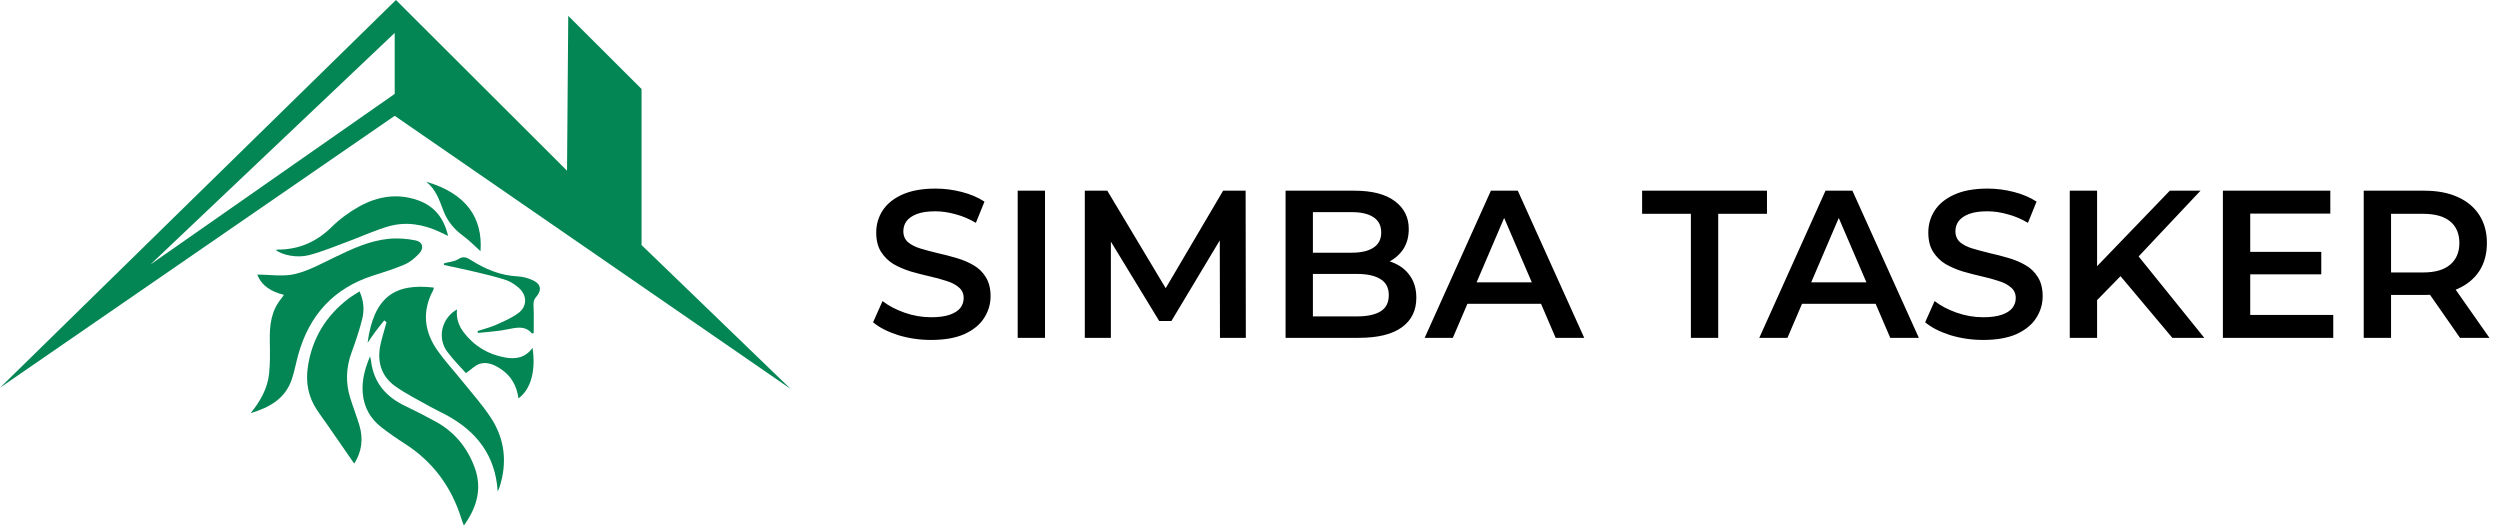
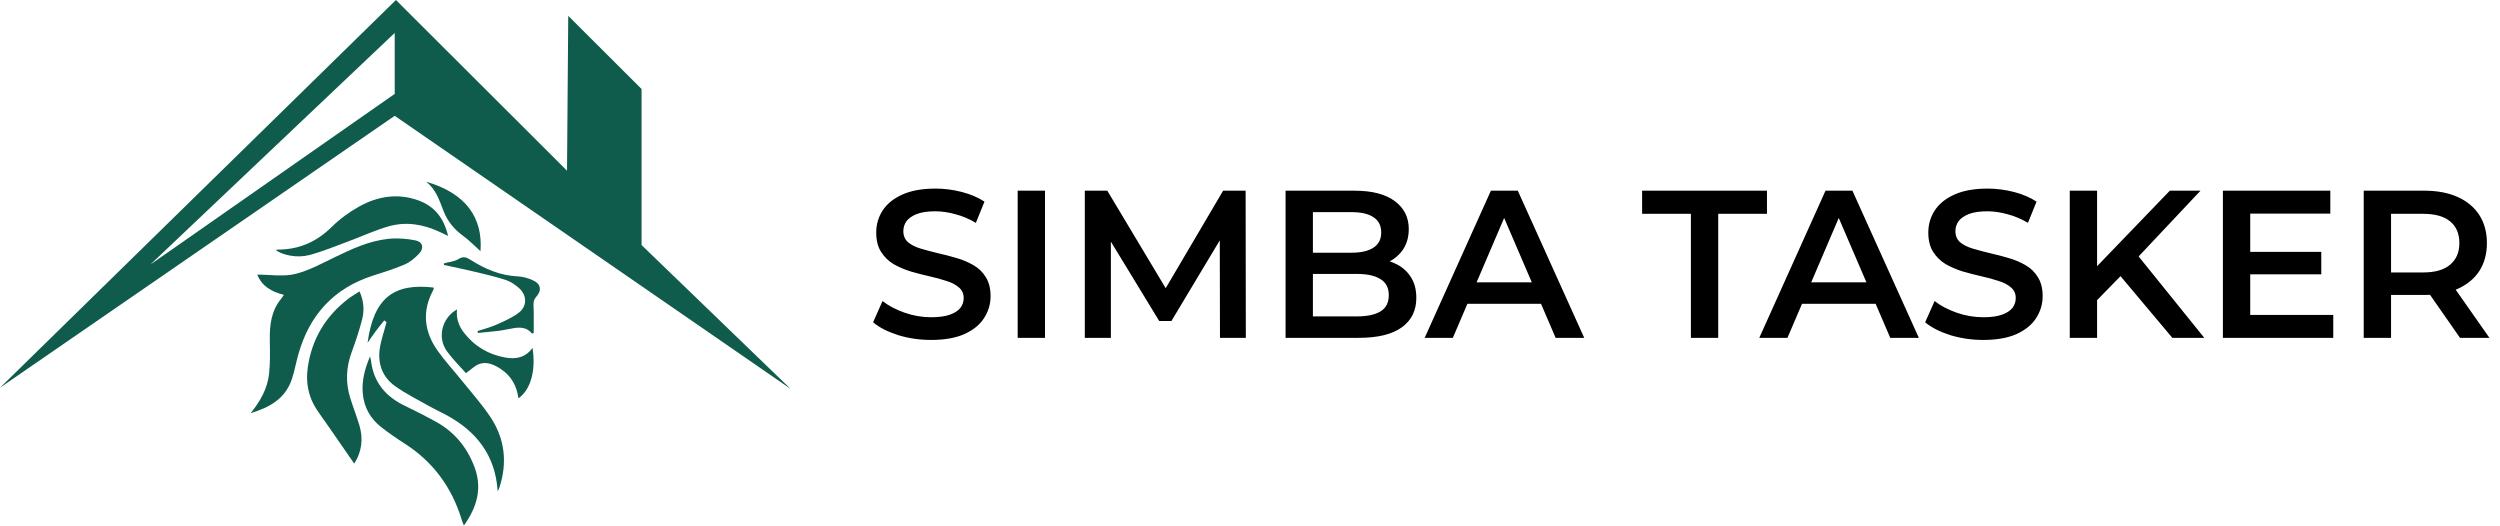
<svg xmlns="http://www.w3.org/2000/svg" width="666" height="140" viewBox="0 0 666 140" fill="none">
-   <path d="M115.509 76.6C105.08 75.409 99.572 79.138 97.92 91.328C98.731 90.165 99.378 89.189 100.076 88.254C100.813 87.266 101.597 86.317 102.36 85.353C102.563 85.511 102.766 85.669 102.966 85.826C102.864 86.198 102.763 86.57 102.665 86.942C102.178 88.775 101.555 90.587 101.233 92.45C100.505 96.663 101.749 100.349 105.223 102.843C108.116 104.92 111.361 106.512 114.474 108.273C115.887 109.073 117.373 109.746 118.804 110.513C126.945 114.878 131.988 121.32 132.582 130.907C132.743 130.547 132.939 130.199 133.059 129.827C135.197 123.245 134.502 116.926 130.703 111.18C128.398 107.696 125.568 104.557 122.943 101.284C120.841 98.665 118.542 96.193 116.603 93.461C113.007 88.388 112.363 82.976 115.383 77.343C115.461 77.198 115.506 77.031 115.553 76.873C115.562 76.82 115.536 76.76 115.509 76.6Z" fill="#038654" />
-   <path d="M66.798 110.047C71.763 108.565 76.022 106.226 77.769 100.957C78.47 98.838 78.855 96.618 79.46 94.464C82.389 84.009 88.809 76.829 99.291 73.449C102.166 72.523 105.071 71.64 107.832 70.444C109.27 69.819 110.585 68.697 111.676 67.54C113.009 66.123 112.625 64.436 110.737 64.049C108.369 63.564 105.843 63.38 103.446 63.63C98.364 64.162 93.769 66.302 89.203 68.507C85.735 70.182 82.269 72.122 78.577 72.999C75.425 73.749 71.954 73.154 68.539 73.154C69.735 76.216 72.321 77.73 75.628 78.543C75.333 78.968 75.151 79.281 74.921 79.557C72.198 82.845 71.802 86.734 71.876 90.793C71.93 93.697 71.987 96.621 71.692 99.502C71.28 103.513 69.315 106.913 66.798 110.047Z" fill="#038654" />
-   <path d="M98.576 94.943C97.115 98.398 96.348 101.516 96.644 104.83C96.975 108.553 98.689 111.561 101.609 113.831C103.595 115.375 105.68 116.813 107.8 118.169C115.407 123.034 120.373 129.842 122.985 138.423C123.125 138.881 123.319 139.325 123.576 140C127.115 135.076 128.52 130.029 126.388 124.376C124.419 119.157 121.062 115.069 116.144 112.361C113.445 110.877 110.705 109.46 107.922 108.139C102.787 105.696 99.524 101.9 98.844 96.13C98.818 95.862 98.731 95.601 98.576 94.943Z" fill="#038654" />
-   <path d="M94.362 123.504C96.33 120.46 96.852 116.988 95.74 113.305C94.994 110.844 94.058 108.44 93.291 105.985C92.012 101.891 92.203 97.847 93.688 93.806C94.747 90.923 95.734 87.999 96.485 85.026C97.091 82.628 96.936 80.167 95.775 77.632C94.681 78.346 93.661 78.915 92.746 79.62C86.746 84.24 83.101 90.272 82.004 97.782C81.407 101.864 82.108 105.702 84.413 109.178C85.371 110.624 86.409 112.016 87.399 113.441C89.716 116.789 92.03 120.139 94.362 123.504Z" fill="#038654" />
-   <path d="M119.37 62.853C118.243 58.012 115.664 54.864 111.313 53.335C105.894 51.43 100.627 52.281 95.749 54.98C93.089 56.453 90.536 58.318 88.374 60.452C84.357 64.418 79.699 66.468 74.089 66.489C73.883 66.489 73.675 66.54 73.403 66.572C75.24 67.971 79.117 68.816 82.409 67.944C86.009 66.989 89.477 65.525 92.984 64.231C96.494 62.936 99.912 61.333 103.496 60.303C108.134 58.973 112.714 59.729 117.077 61.755C117.733 62.059 118.38 62.38 119.37 62.853Z" fill="#038654" />
-   <path d="M141.865 92.673C139.93 95.342 137.377 95.723 134.654 95.25C130.112 94.458 126.367 92.241 123.552 88.567C122.183 86.775 121.494 84.743 121.747 82.431C117.71 84.687 116.397 89.933 119.099 93.628C120.677 95.785 122.609 97.68 124.13 99.406C125.46 98.484 126.555 97.3 127.885 96.901C129.847 96.312 131.738 97.201 133.417 98.305C136.217 100.15 137.669 102.828 138.113 106.113C141.364 103.804 142.81 98.781 141.865 92.673Z" fill="#038654" />
-   <path d="M118.24 70.58C121.118 71.211 124.005 71.803 126.871 72.487C129.531 73.124 132.203 73.746 134.794 74.606C136.029 75.017 137.21 75.82 138.203 76.686C140.428 78.62 140.496 81.589 138.146 83.354C136.348 84.705 134.189 85.618 132.107 86.549C130.551 87.243 128.869 87.65 127.24 88.186C127.264 88.355 127.288 88.528 127.312 88.698C129.194 88.507 131.081 88.358 132.957 88.114C134.287 87.942 135.596 87.612 136.926 87.409C138.707 87.138 140.416 87.222 141.689 88.832C141.85 88.799 142.014 88.766 142.175 88.733C142.175 86.386 142.247 84.032 142.142 81.691C142.098 80.709 142.095 79.947 142.822 79.12C144.456 77.26 144.081 75.57 141.814 74.594C140.6 74.073 139.244 73.689 137.931 73.627C133.294 73.407 129.218 71.681 125.397 69.244C124.258 68.518 123.414 68.197 122.096 69.03C121.035 69.7 119.6 69.786 118.33 70.131C118.303 70.283 118.273 70.431 118.24 70.58Z" fill="#038654" />
-   <path d="M128.006 66.923C128.677 58.069 124.153 51.466 113.543 48.419C116.114 50.41 117.05 53.346 118.141 56.173C119.203 58.928 120.945 61.053 123.327 62.797C125.075 64.076 126.596 65.662 128.006 66.923Z" fill="#038654" />
-   <path d="M170.914 65.287V23.711L151.38 4.222L151.055 45.474L105.479 0L0 103.289L105.151 30.855L210.627 103.613L170.914 65.287ZM105.151 25.012L40.044 70.485L105.151 8.769V25.012Z" fill="#038654" />
+   <path d="M115.509 76.6C105.08 75.409 99.572 79.138 97.92 91.328C98.731 90.165 99.378 89.189 100.076 88.254C100.813 87.266 101.597 86.317 102.36 85.353C102.563 85.511 102.766 85.669 102.966 85.826C102.864 86.198 102.763 86.57 102.665 86.942C102.178 88.775 101.555 90.587 101.233 92.45C100.505 96.663 101.749 100.349 105.223 102.843C108.116 104.92 111.361 106.512 114.474 108.273C115.887 109.073 117.373 109.746 118.804 110.513C126.945 114.878 131.988 121.32 132.582 130.907C132.743 130.547 132.939 130.199 133.059 129.827C135.197 123.245 134.502 116.926 130.703 111.18C128.398 107.696 125.568 104.557 122.943 101.284C120.841 98.665 118.542 96.193 116.603 93.461C113.007 88.388 112.363 82.976 115.383 77.343C115.461 77.198 115.506 77.031 115.553 76.873C115.562 76.82 115.536 76.76 115.509 76.6Z" fill="#0f5c4c" />
+   <path d="M66.798 110.047C71.763 108.565 76.022 106.226 77.769 100.957C78.47 98.838 78.855 96.618 79.46 94.464C82.389 84.009 88.809 76.829 99.291 73.449C102.166 72.523 105.071 71.64 107.832 70.444C109.27 69.819 110.585 68.697 111.676 67.54C113.009 66.123 112.625 64.436 110.737 64.049C108.369 63.564 105.843 63.38 103.446 63.63C98.364 64.162 93.769 66.302 89.203 68.507C85.735 70.182 82.269 72.122 78.577 72.999C75.425 73.749 71.954 73.154 68.539 73.154C69.735 76.216 72.321 77.73 75.628 78.543C75.333 78.968 75.151 79.281 74.921 79.557C72.198 82.845 71.802 86.734 71.876 90.793C71.93 93.697 71.987 96.621 71.692 99.502C71.28 103.513 69.315 106.913 66.798 110.047Z" fill="#0f5c4c" />
+   <path d="M98.576 94.943C97.115 98.398 96.348 101.516 96.644 104.83C96.975 108.553 98.689 111.561 101.609 113.831C103.595 115.375 105.68 116.813 107.8 118.169C115.407 123.034 120.373 129.842 122.985 138.423C123.125 138.881 123.319 139.325 123.576 140C127.115 135.076 128.52 130.029 126.388 124.376C124.419 119.157 121.062 115.069 116.144 112.361C113.445 110.877 110.705 109.46 107.922 108.139C102.787 105.696 99.524 101.9 98.844 96.13C98.818 95.862 98.731 95.601 98.576 94.943Z" fill="#0f5c4c" />
+   <path d="M94.362 123.504C96.33 120.46 96.852 116.988 95.74 113.305C94.994 110.844 94.058 108.44 93.291 105.985C92.012 101.891 92.203 97.847 93.688 93.806C94.747 90.923 95.734 87.999 96.485 85.026C97.091 82.628 96.936 80.167 95.775 77.632C94.681 78.346 93.661 78.915 92.746 79.62C86.746 84.24 83.101 90.272 82.004 97.782C81.407 101.864 82.108 105.702 84.413 109.178C85.371 110.624 86.409 112.016 87.399 113.441C89.716 116.789 92.03 120.139 94.362 123.504Z" fill="#0f5c4c" />
+   <path d="M119.37 62.853C118.243 58.012 115.664 54.864 111.313 53.335C105.894 51.43 100.627 52.281 95.749 54.98C93.089 56.453 90.536 58.318 88.374 60.452C84.357 64.418 79.699 66.468 74.089 66.489C73.883 66.489 73.675 66.54 73.403 66.572C75.24 67.971 79.117 68.816 82.409 67.944C86.009 66.989 89.477 65.525 92.984 64.231C96.494 62.936 99.912 61.333 103.496 60.303C108.134 58.973 112.714 59.729 117.077 61.755C117.733 62.059 118.38 62.38 119.37 62.853Z" fill="#0f5c4c" />
+   <path d="M141.865 92.673C139.93 95.342 137.377 95.723 134.654 95.25C130.112 94.458 126.367 92.241 123.552 88.567C122.183 86.775 121.494 84.743 121.747 82.431C117.71 84.687 116.397 89.933 119.099 93.628C120.677 95.785 122.609 97.68 124.13 99.406C125.46 98.484 126.555 97.3 127.885 96.901C129.847 96.312 131.738 97.201 133.417 98.305C136.217 100.15 137.669 102.828 138.113 106.113C141.364 103.804 142.81 98.781 141.865 92.673Z" fill="#0f5c4c" />
+   <path d="M118.24 70.58C121.118 71.211 124.005 71.803 126.871 72.487C129.531 73.124 132.203 73.746 134.794 74.606C136.029 75.017 137.21 75.82 138.203 76.686C140.428 78.62 140.496 81.589 138.146 83.354C136.348 84.705 134.189 85.618 132.107 86.549C130.551 87.243 128.869 87.65 127.24 88.186C127.264 88.355 127.288 88.528 127.312 88.698C129.194 88.507 131.081 88.358 132.957 88.114C134.287 87.942 135.596 87.612 136.926 87.409C138.707 87.138 140.416 87.222 141.689 88.832C141.85 88.799 142.014 88.766 142.175 88.733C142.175 86.386 142.247 84.032 142.142 81.691C142.098 80.709 142.095 79.947 142.822 79.12C144.456 77.26 144.081 75.57 141.814 74.594C140.6 74.073 139.244 73.689 137.931 73.627C133.294 73.407 129.218 71.681 125.397 69.244C124.258 68.518 123.414 68.197 122.096 69.03C121.035 69.7 119.6 69.786 118.33 70.131C118.303 70.283 118.273 70.431 118.24 70.58Z" fill="#0f5c4c" />
+   <path d="M128.006 66.923C128.677 58.069 124.153 51.466 113.543 48.419C116.114 50.41 117.05 53.346 118.141 56.173C119.203 58.928 120.945 61.053 123.327 62.797C125.075 64.076 126.596 65.662 128.006 66.923Z" fill="#0f5c4c" />
+   <path d="M170.914 65.287V23.711L151.38 4.222L151.055 45.474L105.479 0L0 103.289L105.151 30.855L210.627 103.613L170.914 65.287ZM105.151 25.012L40.044 70.485L105.151 8.769V25.012Z" fill="#0f5c4c" />
  <path d="M248.043 90.56C244.982 90.56 242.051 90.131 239.251 89.272C236.451 88.376 234.23 87.237 232.587 85.856L235.107 80.2C236.675 81.432 238.616 82.459 240.931 83.28C243.246 84.101 245.616 84.512 248.043 84.512C250.096 84.512 251.758 84.288 253.027 83.84C254.296 83.392 255.23 82.795 255.827 82.048C256.424 81.264 256.723 80.387 256.723 79.416C256.723 78.221 256.294 77.269 255.435 76.56C254.576 75.813 253.456 75.235 252.075 74.824C250.731 74.376 249.219 73.965 247.539 73.592C245.896 73.219 244.235 72.789 242.555 72.304C240.912 71.781 239.4 71.128 238.019 70.344C236.675 69.523 235.574 68.44 234.715 67.096C233.856 65.752 233.427 64.035 233.427 61.944C233.427 59.816 233.987 57.875 235.107 56.12C236.264 54.328 238 52.909 240.315 51.864C242.667 50.781 245.635 50.24 249.219 50.24C251.571 50.24 253.904 50.539 256.219 51.136C258.534 51.733 260.55 52.592 262.267 53.712L259.971 59.368C258.216 58.323 256.406 57.557 254.539 57.072C252.672 56.549 250.88 56.288 249.163 56.288C247.147 56.288 245.504 56.531 244.235 57.016C243.003 57.501 242.088 58.136 241.491 58.92C240.931 59.704 240.651 60.6 240.651 61.608C240.651 62.803 241.062 63.773 241.883 64.52C242.742 65.229 243.843 65.789 245.187 66.2C246.568 66.611 248.099 67.021 249.779 67.432C251.459 67.805 253.12 68.235 254.763 68.72C256.443 69.205 257.955 69.84 259.299 70.624C260.68 71.408 261.782 72.472 262.603 73.816C263.462 75.16 263.891 76.859 263.891 78.912C263.891 81.003 263.312 82.944 262.155 84.736C261.035 86.491 259.299 87.909 256.947 88.992C254.595 90.037 251.627 90.56 248.043 90.56ZM271.11 90V50.8H278.39V90H271.11ZM288.993 90V50.8H294.985L312.121 79.416H308.985L325.841 50.8H331.833L331.889 90H325.001L324.945 61.608H326.401L312.065 85.52H308.817L294.257 61.608H295.937V90H288.993ZM342.477 90V50.8H360.845C365.549 50.8 369.133 51.733 371.597 53.6C374.061 55.429 375.293 57.893 375.293 60.992C375.293 63.083 374.808 64.875 373.837 66.368C372.866 67.824 371.56 68.963 369.917 69.784C368.312 70.568 366.557 70.96 364.653 70.96L365.661 68.944C367.864 68.944 369.842 69.355 371.597 70.176C373.352 70.96 374.733 72.117 375.741 73.648C376.786 75.179 377.309 77.083 377.309 79.36C377.309 82.72 376.021 85.333 373.445 87.2C370.869 89.067 367.042 90 361.965 90H342.477ZM349.757 84.288H361.517C364.242 84.288 366.333 83.84 367.789 82.944C369.245 82.048 369.973 80.611 369.973 78.632C369.973 76.691 369.245 75.272 367.789 74.376C366.333 73.443 364.242 72.976 361.517 72.976H349.197V67.32H360.061C362.6 67.32 364.541 66.872 365.885 65.976C367.266 65.08 367.957 63.736 367.957 61.944C367.957 60.115 367.266 58.752 365.885 57.856C364.541 56.96 362.6 56.512 360.061 56.512H349.757V84.288ZM379.534 90L397.174 50.8H404.342L422.038 90H414.422L399.246 54.664H402.158L387.038 90H379.534ZM387.654 80.928L389.614 75.216H410.782L412.742 80.928H387.654ZM450.452 90V56.96H437.46V50.8H470.724V56.96H457.732V90H450.452ZM468.675 90L486.315 50.8H493.483L511.179 90H503.563L488.387 54.664H491.299L476.179 90H468.675ZM476.795 80.928L478.755 75.216H499.923L501.883 80.928H476.795ZM528.316 90.56C525.255 90.56 522.324 90.131 519.524 89.272C516.724 88.376 514.503 87.237 512.86 85.856L515.38 80.2C516.948 81.432 518.89 82.459 521.204 83.28C523.519 84.101 525.89 84.512 528.316 84.512C530.37 84.512 532.031 84.288 533.3 83.84C534.57 83.392 535.503 82.795 536.1 82.048C536.698 81.264 536.996 80.387 536.996 79.416C536.996 78.221 536.567 77.269 535.708 76.56C534.85 75.813 533.73 75.235 532.348 74.824C531.004 74.376 529.492 73.965 527.812 73.592C526.17 73.219 524.508 72.789 522.828 72.304C521.186 71.781 519.674 71.128 518.292 70.344C516.948 69.523 515.847 68.44 514.988 67.096C514.13 65.752 513.7 64.035 513.7 61.944C513.7 59.816 514.26 57.875 515.38 56.12C516.538 54.328 518.274 52.909 520.588 51.864C522.94 50.781 525.908 50.24 529.492 50.24C531.844 50.24 534.178 50.539 536.492 51.136C538.807 51.733 540.823 52.592 542.54 53.712L540.244 59.368C538.49 58.323 536.679 57.557 534.812 57.072C532.946 56.549 531.154 56.288 529.436 56.288C527.42 56.288 525.778 56.531 524.508 57.016C523.276 57.501 522.362 58.136 521.764 58.92C521.204 59.704 520.924 60.6 520.924 61.608C520.924 62.803 521.335 63.773 522.156 64.52C523.015 65.229 524.116 65.789 525.46 66.2C526.842 66.611 528.372 67.021 530.052 67.432C531.732 67.805 533.394 68.235 535.036 68.72C536.716 69.205 538.228 69.84 539.572 70.624C540.954 71.408 542.055 72.472 542.876 73.816C543.735 75.16 544.164 76.859 544.164 78.912C544.164 81.003 543.586 82.944 542.428 84.736C541.308 86.491 539.572 87.909 537.22 88.992C534.868 90.037 531.9 90.56 528.316 90.56ZM557.879 80.76L557.487 72.136L578.039 50.8H586.215L569.135 68.944L565.103 73.368L557.879 80.76ZM551.383 90V50.8H558.663V90H551.383ZM578.711 90L563.703 72.136L568.519 66.816L587.223 90H578.711ZM598.9 67.096H618.388V73.088H598.9V67.096ZM599.46 83.896H621.58V90H592.18V50.8H620.796V56.904H599.46V83.896ZM629.696 90V50.8H645.824C649.296 50.8 652.264 51.36 654.728 52.48C657.229 53.6 659.152 55.205 660.496 57.296C661.84 59.387 662.512 61.869 662.512 64.744C662.512 67.619 661.84 70.101 660.496 72.192C659.152 74.245 657.229 75.832 654.728 76.952C652.264 78.035 649.296 78.576 645.824 78.576H633.728L636.976 75.272V90H629.696ZM655.344 90L645.432 75.776H653.216L663.184 90H655.344ZM636.976 76.056L633.728 72.584H645.488C648.698 72.584 651.106 71.893 652.712 70.512C654.354 69.131 655.176 67.208 655.176 64.744C655.176 62.243 654.354 60.32 652.712 58.976C651.106 57.632 648.698 56.96 645.488 56.96H633.728L636.976 53.376V76.056Z" fill="black" />
</svg>
